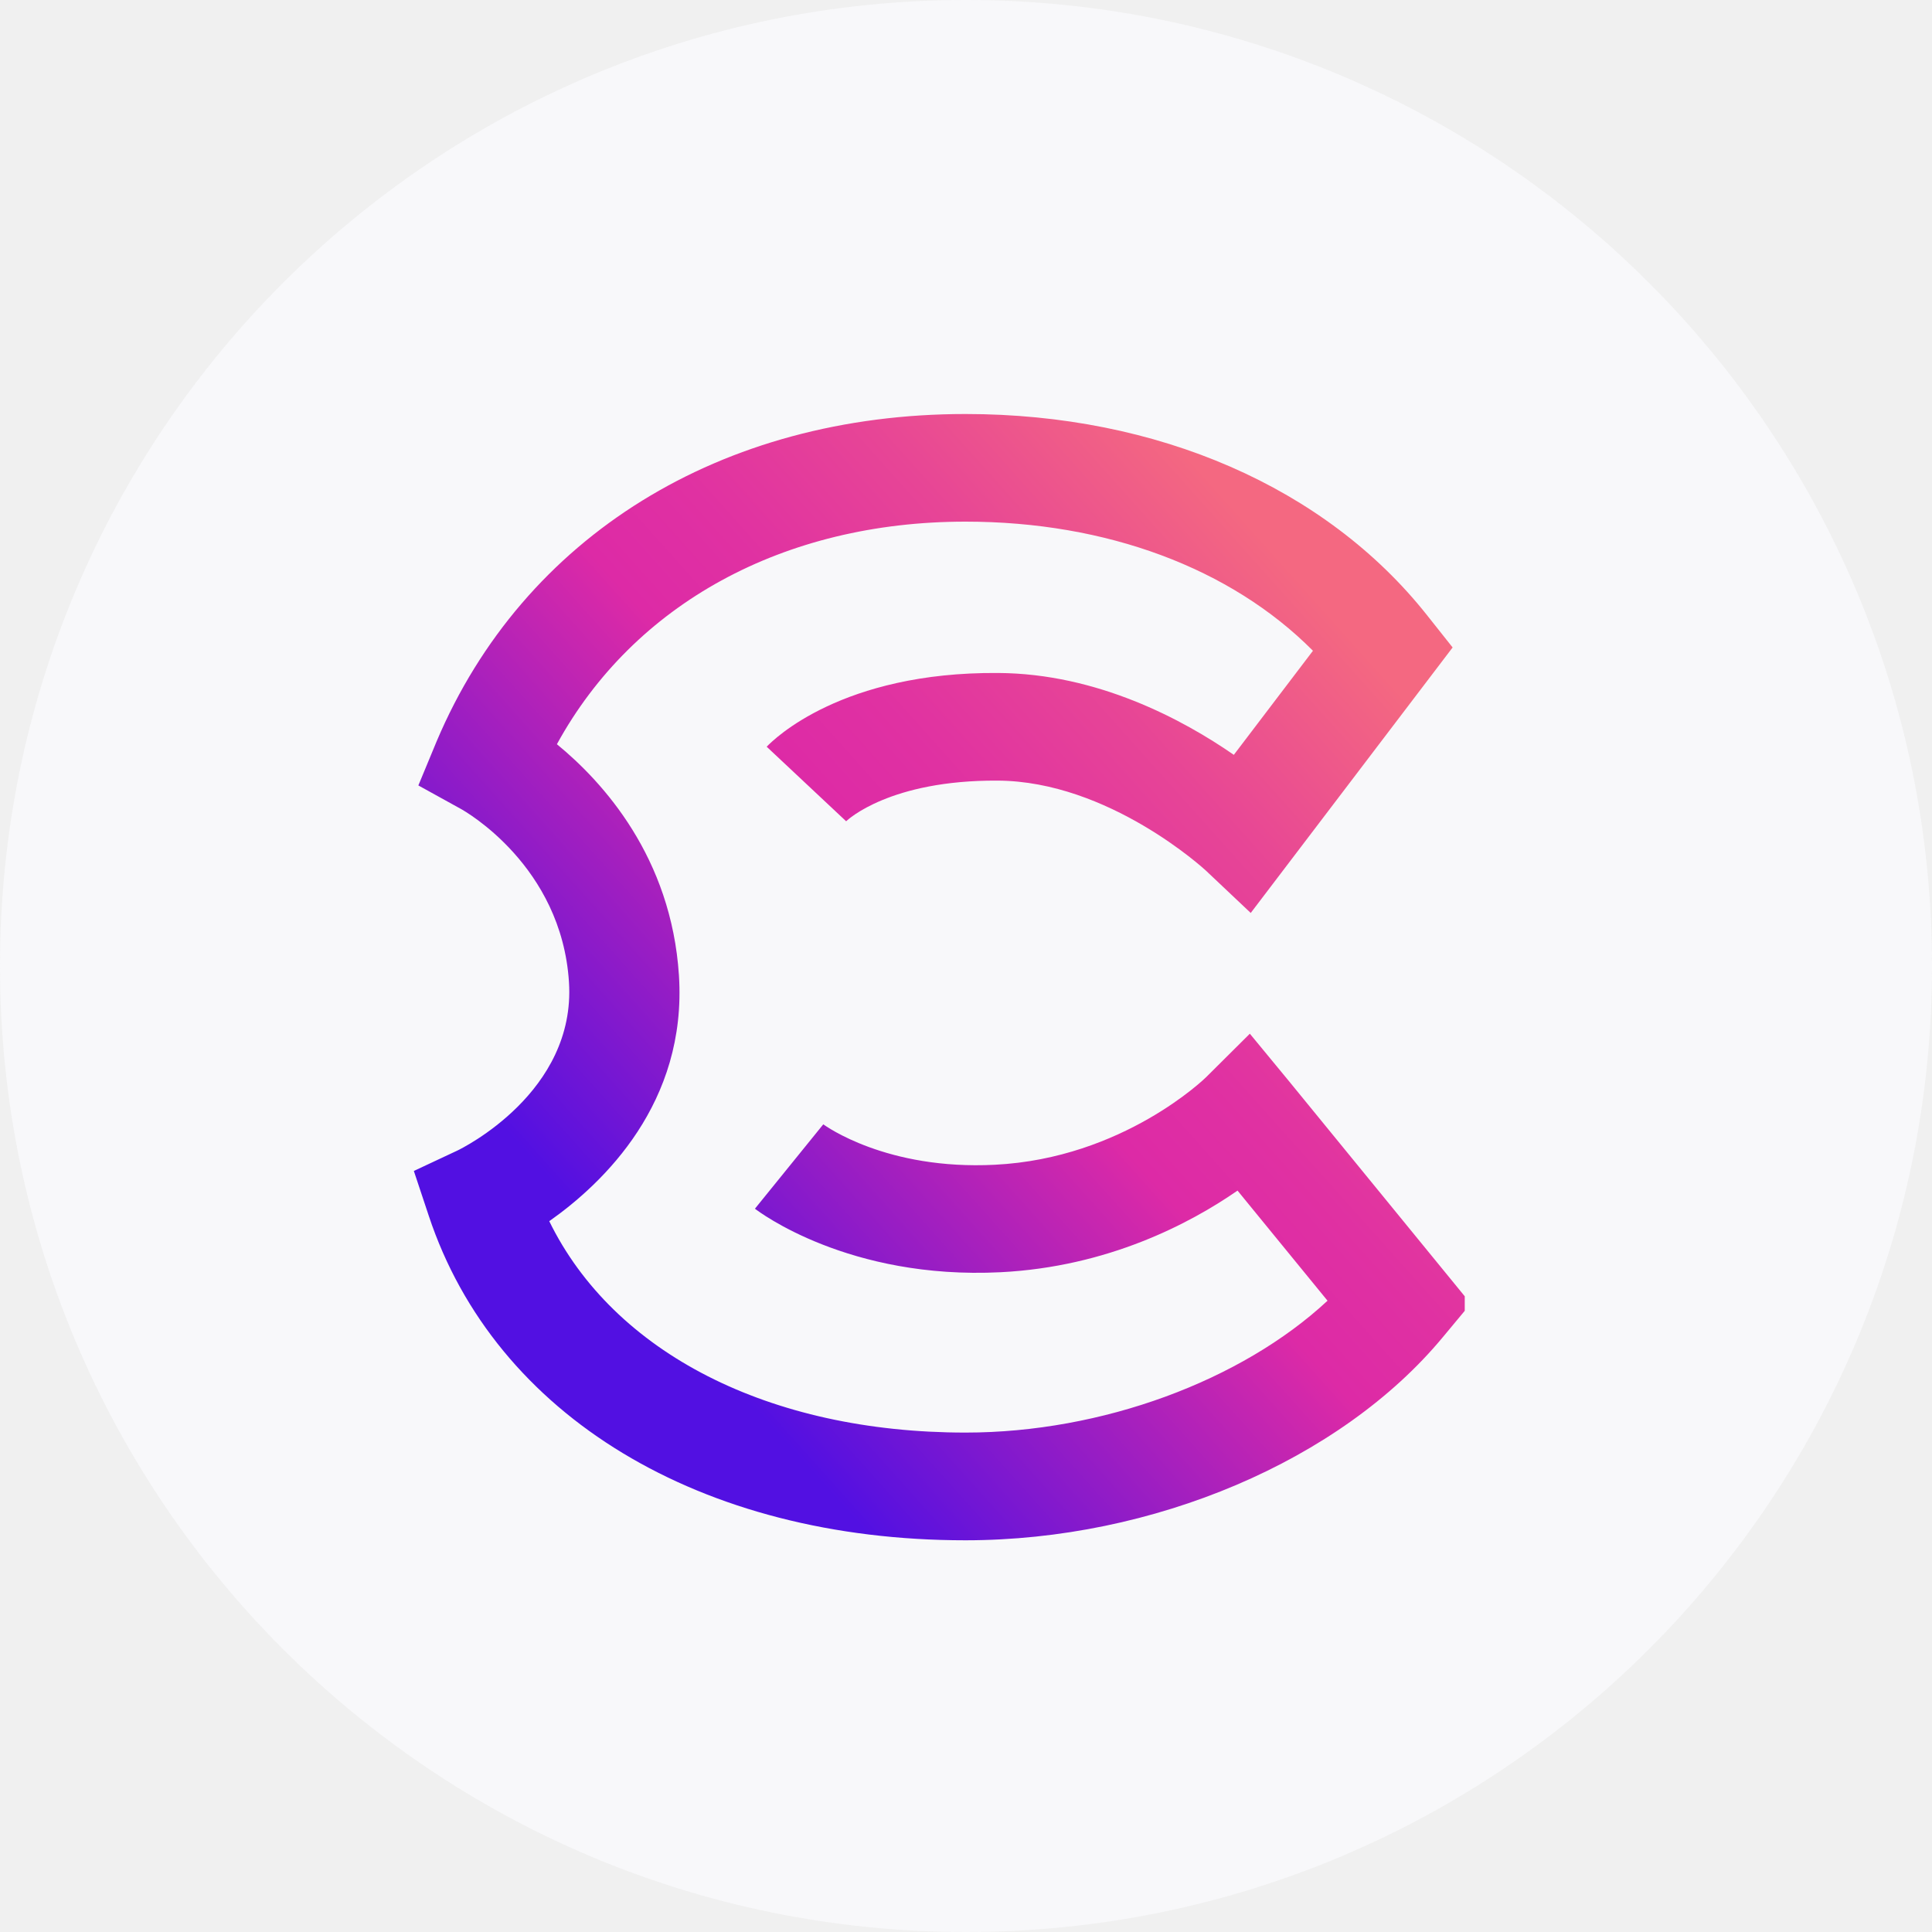
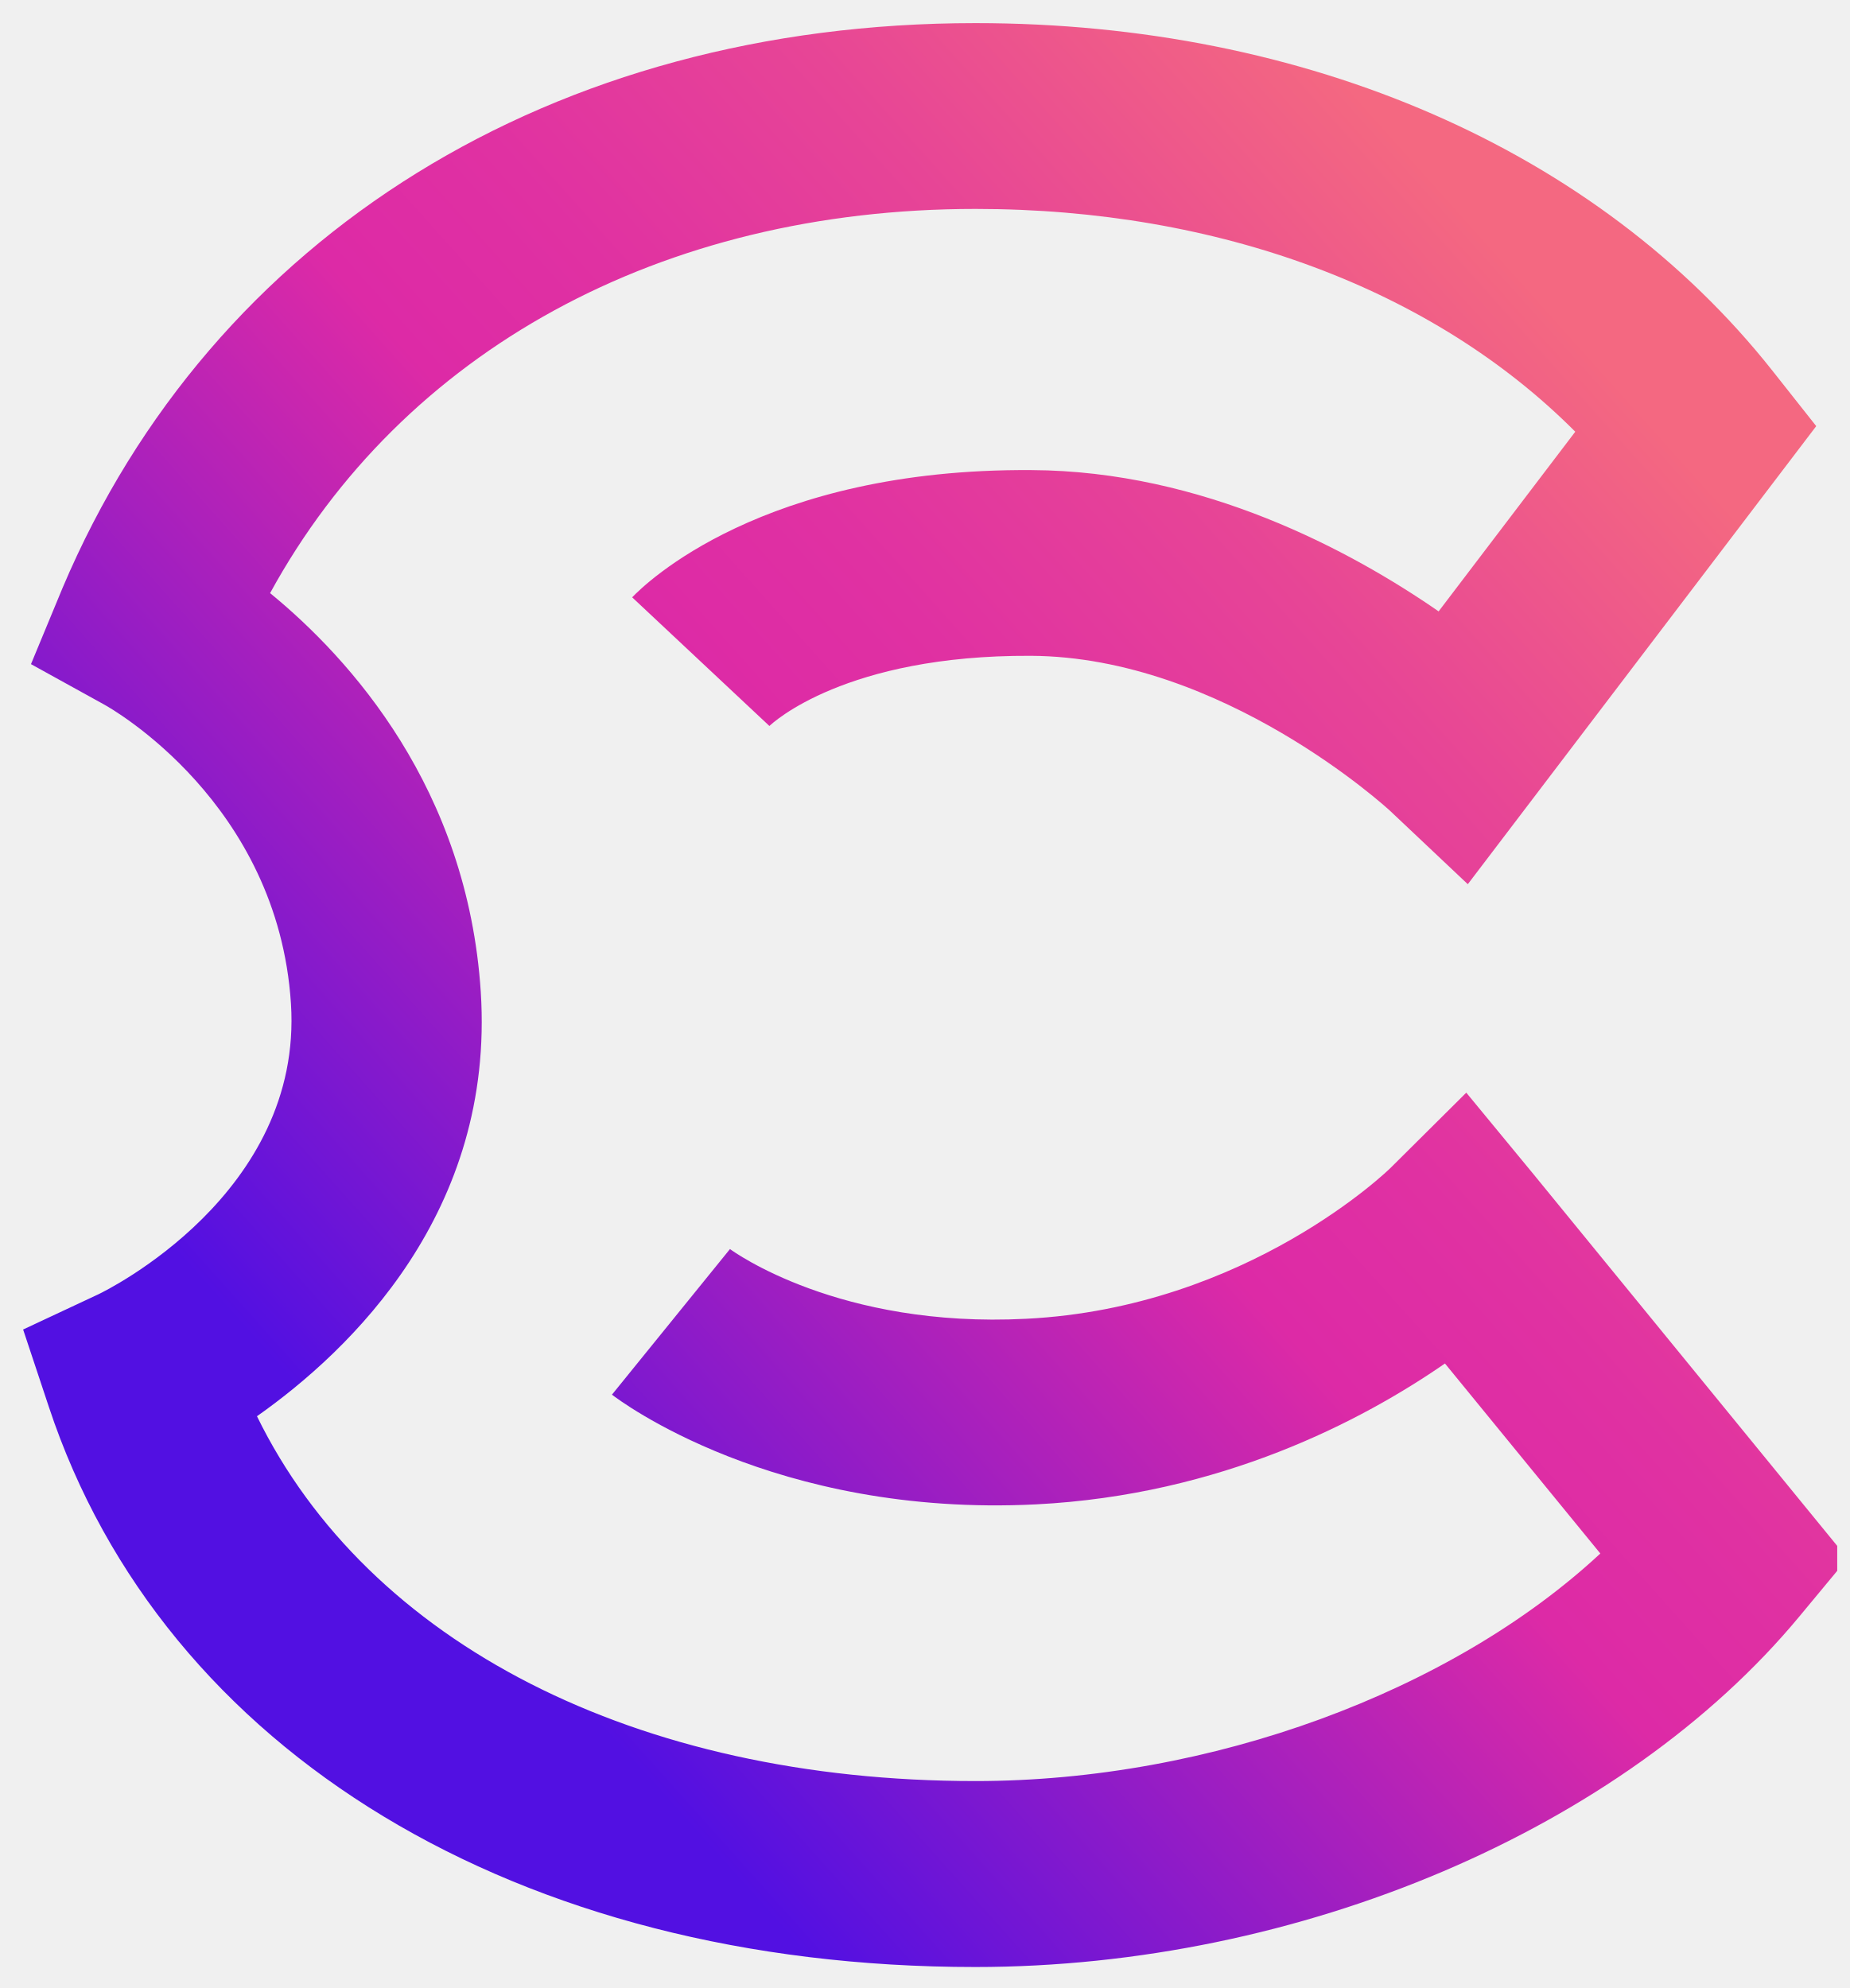
- <svg xmlns="http://www.w3.org/2000/svg" width="24" height="24" viewBox="0 0 24 24" fill="none">
-   <g filter="url(#filter0_b_3125:18166)">
-     <circle cx="12" cy="12" r="12" fill="#F8F8FA" />
-   </g>
-   <g clip-path="url(#clip0_3125:18166)">
-     <path d="M11.993 19.134C8.705 19.134 6.15 17.589 5.326 15.102L5.141 14.546L5.681 14.293C5.738 14.266 7.156 13.569 7.068 12.2C6.975 10.754 5.775 10.076 5.724 10.048L5.197 9.757L5.425 9.207C6.503 6.661 8.959 5.143 11.994 5.143C14.379 5.143 16.469 6.054 17.727 7.642L18.045 8.043L15.537 11.341L14.978 10.813C14.967 10.803 13.775 9.703 12.391 9.697C11.058 9.69 10.533 10.181 10.511 10.202L9.524 9.276C9.614 9.182 10.46 8.346 12.397 8.36C13.632 8.366 14.698 8.941 15.327 9.377L16.31 8.084C15.291 7.059 13.747 6.48 11.994 6.48C9.73 6.48 7.871 7.504 6.918 9.245C7.494 9.717 8.339 10.651 8.434 12.116C8.536 13.699 7.498 14.695 6.823 15.17C7.622 16.803 9.55 17.796 11.995 17.796C13.688 17.796 15.421 17.153 16.491 16.158L15.373 14.79C14.778 15.202 13.76 15.737 12.43 15.804C10.541 15.899 9.425 15.051 9.378 15.015L10.227 13.967C10.254 13.985 11.012 14.538 12.359 14.469C13.953 14.389 14.976 13.389 14.985 13.379L15.526 12.841L16.01 13.428L18.27 16.194L17.923 16.611C16.652 18.144 14.325 19.134 11.993 19.134Z" fill="url(#paint0_linear_3125:18166)" />
+ <svg xmlns="http://www.w3.org/2000/svg" width="40" height="43" viewBox="0 0 40 43" fill="none">
+   <g clip-path="url(#clip0_2736_9048)">
+     <path d="M21.093 42.546C11.21 42.546 3.532 37.903 1.056 30.429L0.5 28.757L2.124 27.997C2.296 27.916 6.557 25.823 6.292 21.707C6.012 17.363 2.407 15.324 2.254 15.24L0.67 14.365L1.354 12.714C4.595 5.064 11.976 0.5 21.094 0.5C28.261 0.5 34.542 3.238 38.323 8.01L39.277 9.217L31.742 19.125L30.061 17.538C30.028 17.508 26.446 14.204 22.289 14.185C18.283 14.166 16.704 15.639 16.639 15.703L13.671 12.92C13.942 12.637 16.486 10.126 22.307 10.168C26.016 10.185 29.22 11.915 31.111 13.224L34.066 9.338C31.001 6.259 26.364 4.519 21.095 4.519C14.291 4.519 8.703 7.596 5.841 12.829C7.571 14.246 10.111 17.052 10.397 21.455C10.703 26.212 7.585 29.204 5.557 30.633C7.957 35.539 13.749 38.524 21.096 38.524C26.184 38.524 31.393 36.591 34.608 33.602L31.248 29.492C29.46 30.729 26.403 32.336 22.406 32.539C16.73 32.824 13.374 30.275 13.234 30.166L15.786 27.017C15.865 27.073 18.144 28.733 22.191 28.525C26.982 28.285 30.055 25.282 30.083 25.25L31.709 23.634L33.162 25.397L39.953 33.709L38.912 34.964C35.092 39.57 28.1 42.546 21.093 42.546Z" fill="url(#paint0_linear_2736_9048)" />
  </g>
  <defs>
-     <filter id="filter0_b_3125:18166" x="-22" y="-22" width="68" height="68" color-interpolation-filters="sRGB">
-       <feFlood flood-opacity="0" result="BackgroundImageFix" />
-       <feGaussianBlur in="BackgroundImage" stdDeviation="11" />
-       <feComposite in2="SourceAlpha" operator="in" result="effect1_backgroundBlur_3125:18166" />
-       <feBlend in="SourceGraphic" in2="effect1_backgroundBlur_3125:18166" result="shape" />
-     </filter>
-     <linearGradient id="paint0_linear_3125:18166" x1="17.701" y1="7.351" x2="6.822" y2="17.093" gradientUnits="userSpaceOnUse">
+     <linearGradient id="paint0_linear_2736_9048" x1="38.243" y1="7.135" x2="5.552" y2="36.41" gradientUnits="userSpaceOnUse">
      <stop offset="0.073" stop-color="#F46881" />
      <stop offset="0.083" stop-color="#F36682" />
      <stop offset="0.26" stop-color="#E74596" />
      <stop offset="0.407" stop-color="#E031A2" />
      <stop offset="0.506" stop-color="#DD2AA6" />
      <stop offset="0.888" stop-color="#5210E2" />
    </linearGradient>
-     <clipPath id="clip0_3125:18166">
-       <rect width="13.055" height="14.143" fill="white" transform="translate(5.14062 5.14265)" />
+     <clipPath id="clip0_2736_9048">
+       <rect width="39.231" height="42.5" fill="white" transform="translate(0.5 0.5)" />
    </clipPath>
  </defs>
</svg>
